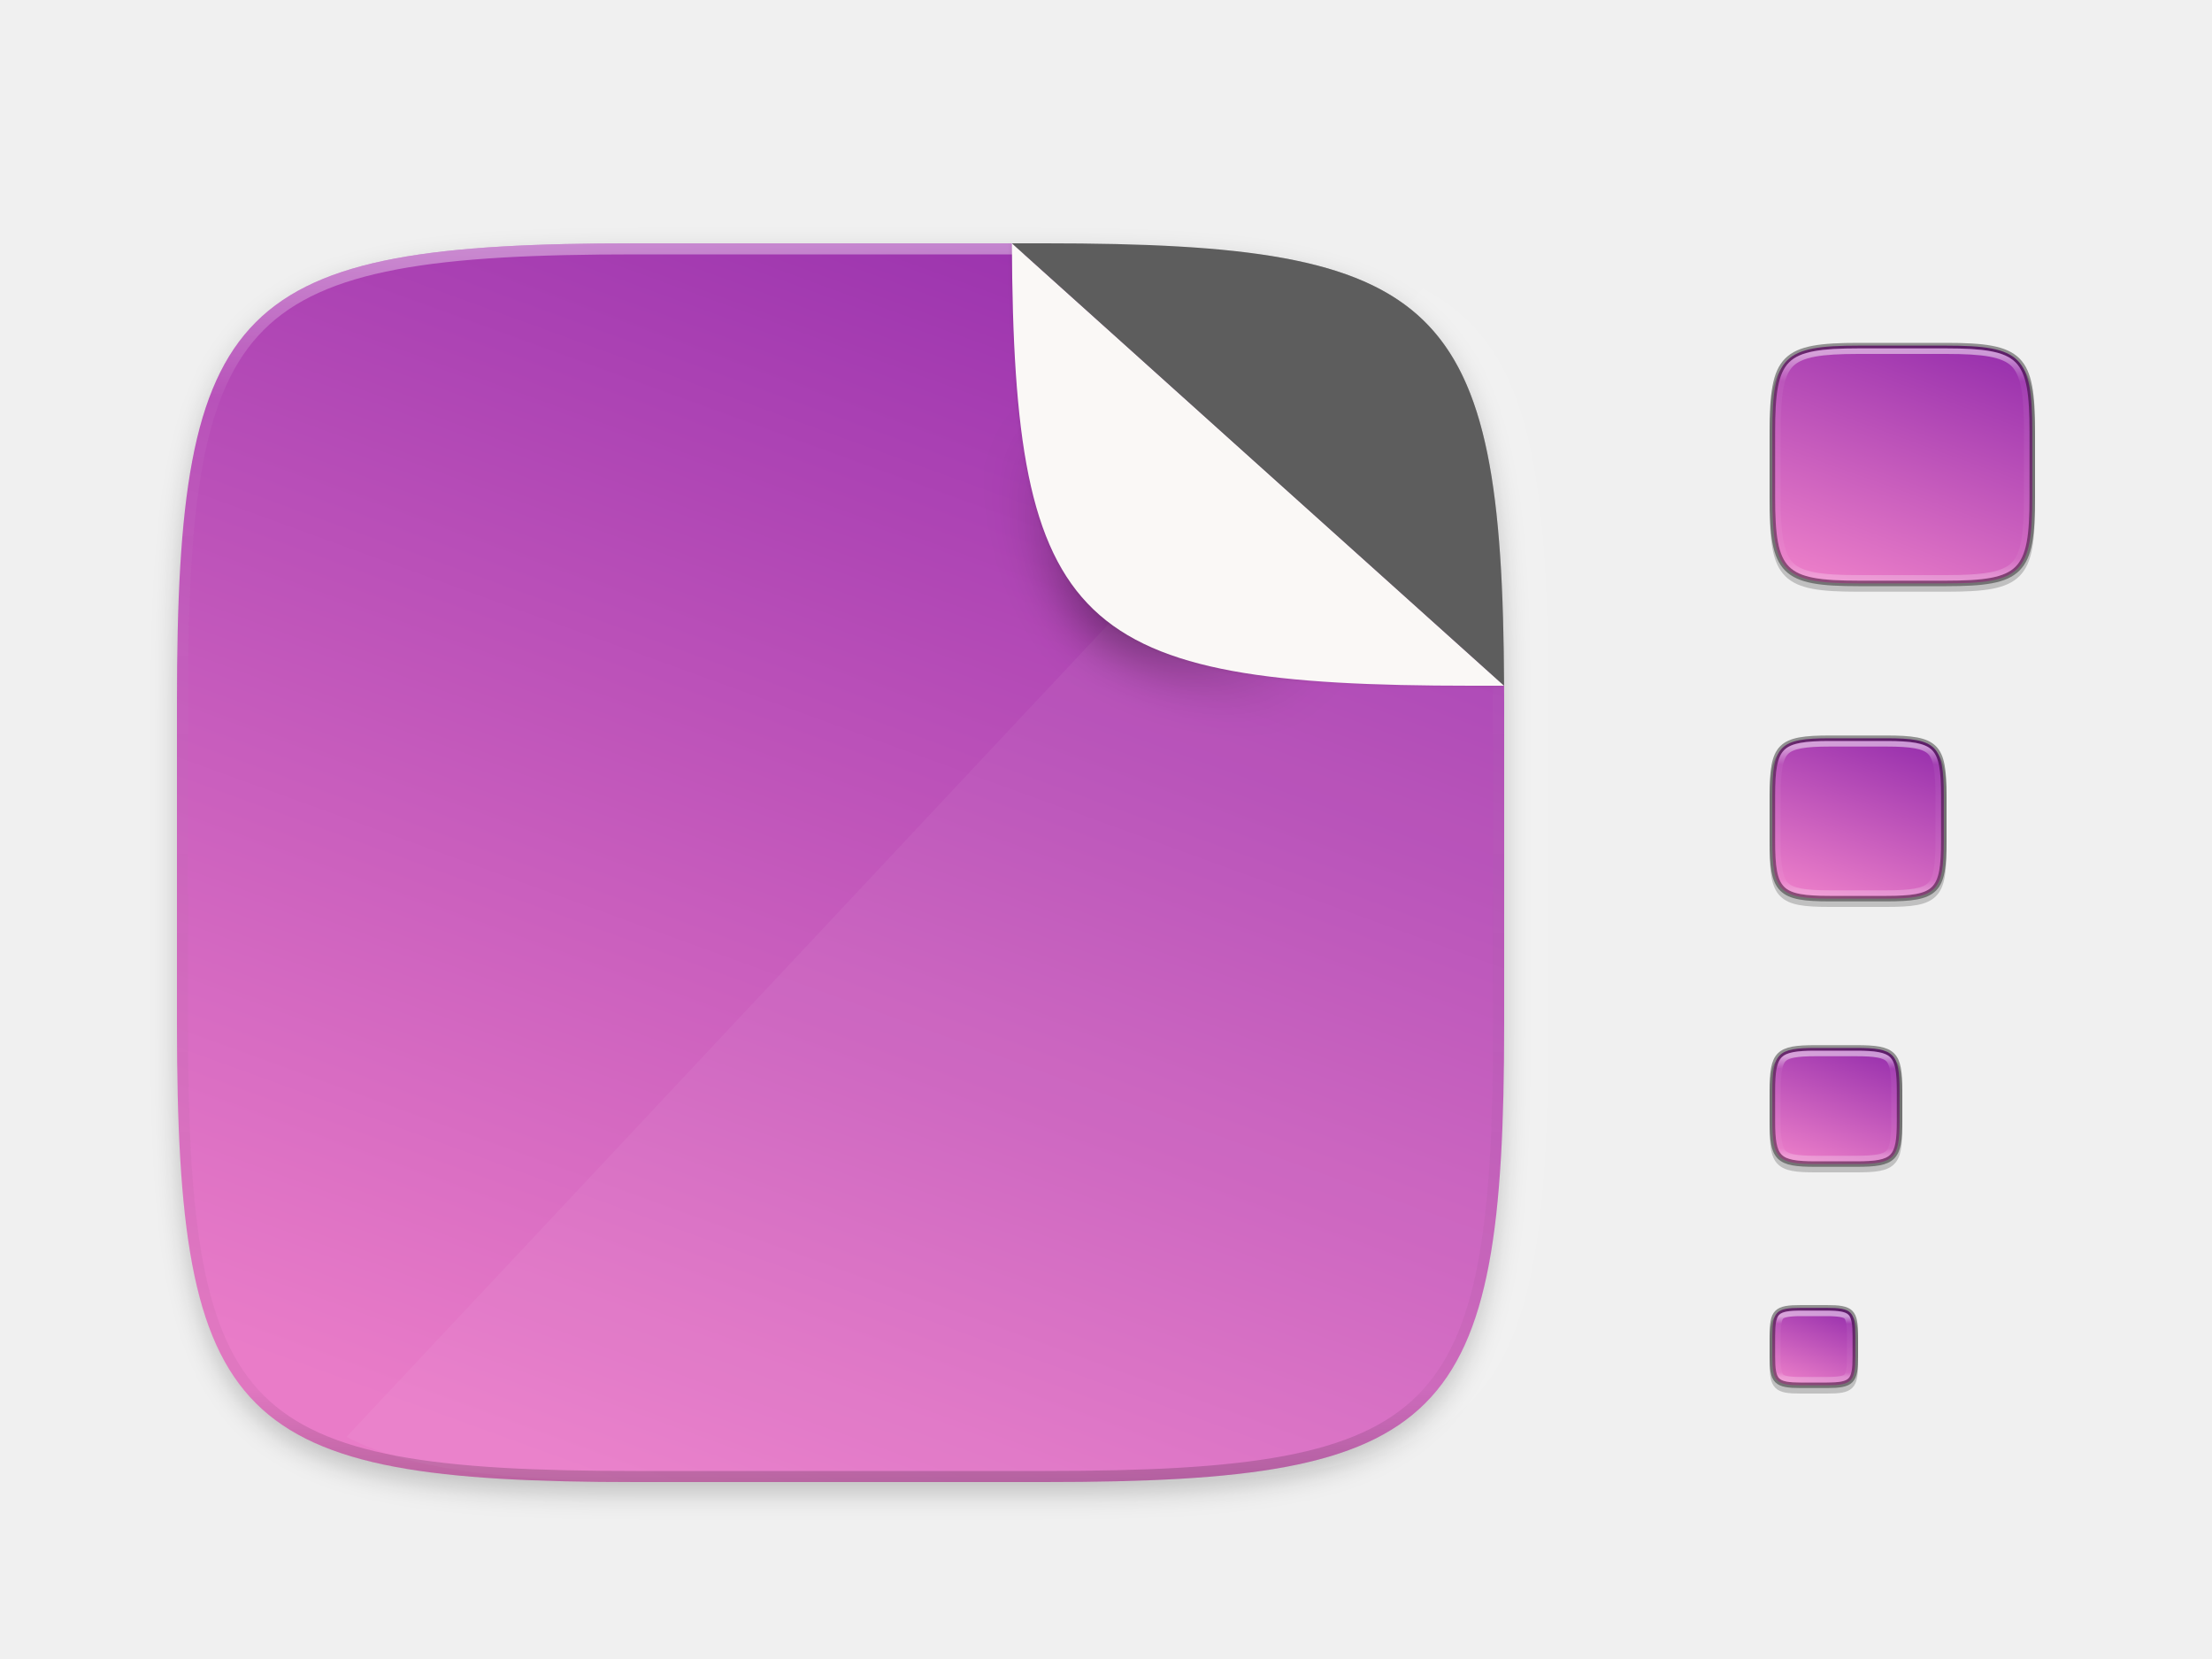
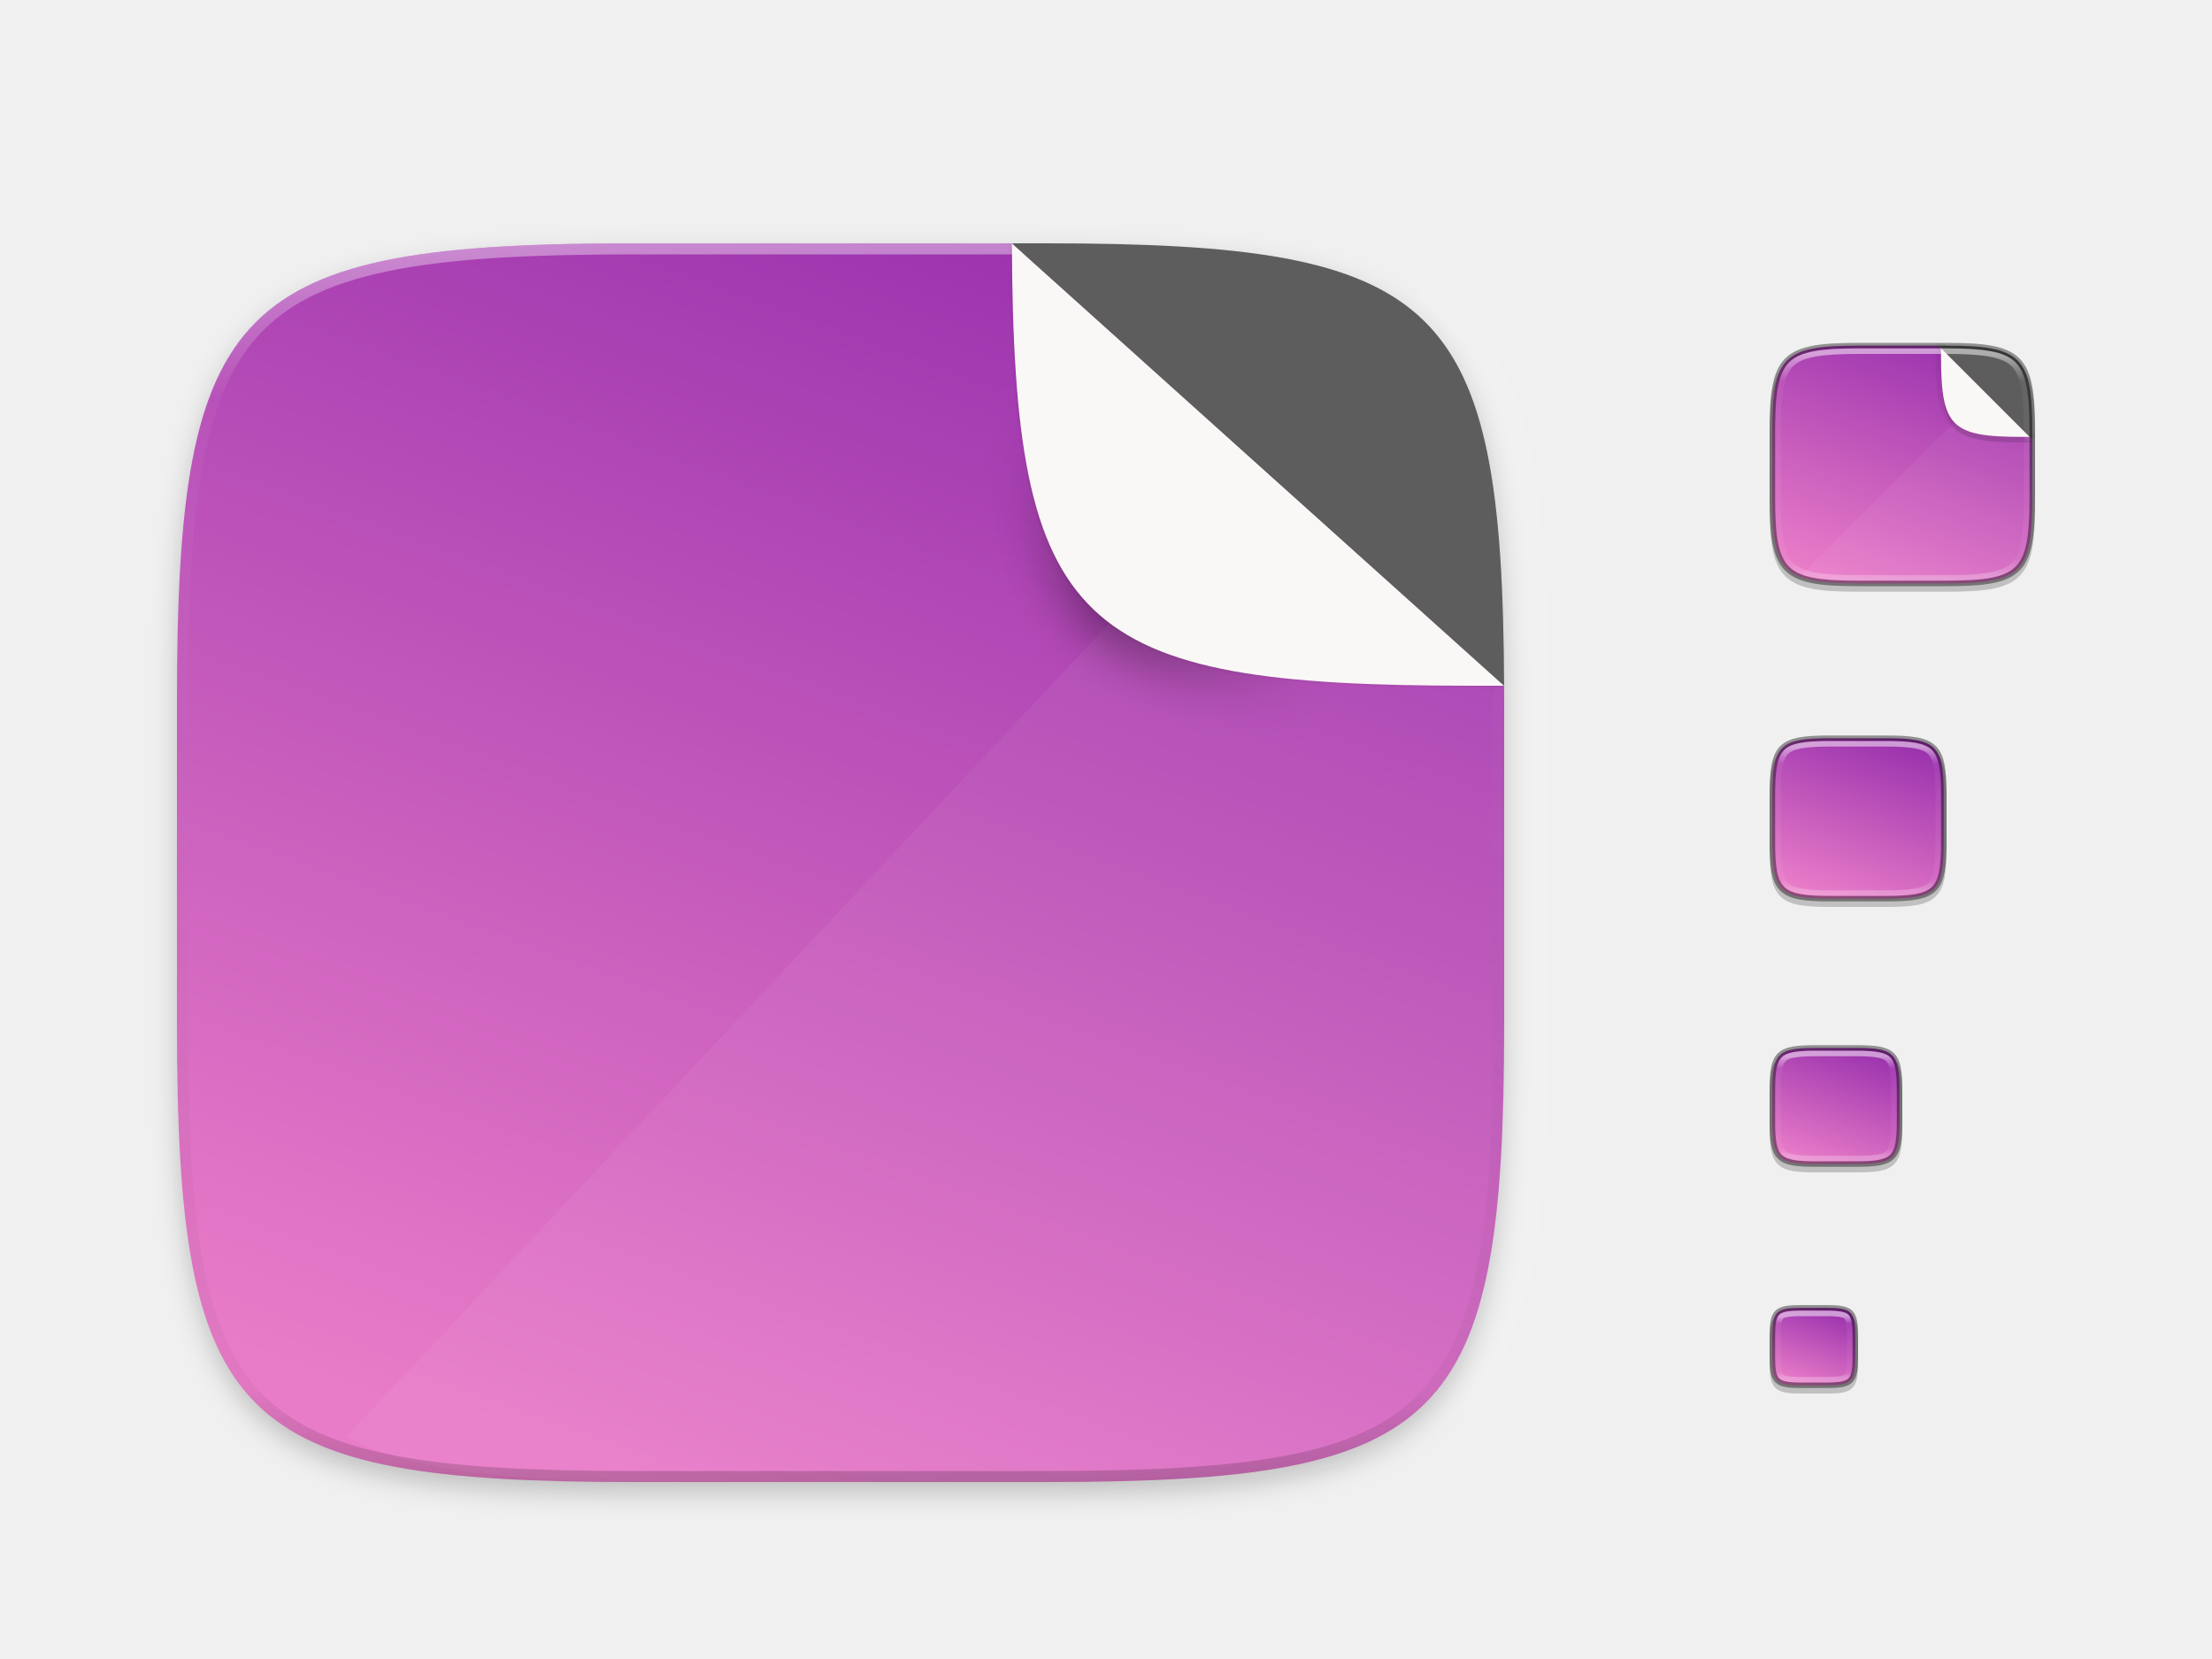
<svg xmlns="http://www.w3.org/2000/svg" xmlns:xlink="http://www.w3.org/1999/xlink" width="400" height="300" id="svg11300" version="1.0" style="display:inline;enable-background:new">
  <defs id="defs3">
    <linearGradient id="linearGradient969">
      <stop style="stop-color:#000000;stop-opacity:0" offset="0" id="stop965" />
      <stop id="stop973" offset="0.49" style="stop-color:#000000;stop-opacity:1" />
      <stop style="stop-color:#000000;stop-opacity:0;" offset="1" id="stop967" />
    </linearGradient>
    <linearGradient id="linearGradient927">
      <stop style="stop-color:#ffffff;stop-opacity:1;" offset="0" id="stop923" />
      <stop id="stop933" offset="0.125" style="stop-color:#ffffff;stop-opacity:0.098" />
      <stop id="stop931" offset="0.925" style="stop-color:#ffffff;stop-opacity:0.098" />
      <stop style="stop-color:#ffffff;stop-opacity:0.498" offset="1" id="stop925" />
    </linearGradient>
    <clipPath clipPathUnits="userSpaceOnUse" id="clipPath9430">
      <path id="path9432" d="m 166.062,-196 h 179.875 C 491.235,-196 512,-175.287 512,-30.125 v 148.25 C 512,263.286 491.235,284 345.938,284 H 166.062 C 20.765,284 0,263.286 0,118.125 V -30.125 C 0,-175.287 20.765,-196 166.062,-196 Z" style="color:#000000;display:inline;overflow:visible;visibility:visible;fill:#ffffff;fill-opacity:1;fill-rule:nonzero;stroke:none;stroke-width:1;marker:none;enable-background:new" />
    </clipPath>
    <linearGradient xlink:href="#linearGradient927" id="linearGradient929" x1="168" y1="239" x2="168" y2="279" gradientUnits="userSpaceOnUse" gradientTransform="matrix(-1,0,0,1,512,-175)" />
    <linearGradient xlink:href="#linearGradient927" id="linearGradient965" x1="112" y1="255" x2="112" y2="281" gradientUnits="userSpaceOnUse" gradientTransform="matrix(-1,0,0,1,448,-120)" />
    <linearGradient xlink:href="#linearGradient927" id="linearGradient1006" x1="64" y1="263" x2="64" y2="281" gradientUnits="userSpaceOnUse" gradientTransform="matrix(-1,0,0,1,396,-72)" />
    <linearGradient xlink:href="#linearGradient927" id="linearGradient1045" x1="760" y1="254" x2="760" y2="265" gradientUnits="userSpaceOnUse" gradientTransform="translate(-432,-16)" />
    <clipPath clipPathUnits="userSpaceOnUse" id="clipPath1082">
      <path id="path1084" d="M 361.938,-212 C 507.235,-212 528,-191.287 528,-46.125 V 70.125 C 528,215.286 507.235,236 361.938,236 H 214.062 C 68.765,236 48,215.286 48,70.125 V -46.125 C 48,-191.287 68.765,-212 214.062,-212 Z" style="display:inline;opacity:1;fill:#8c59d9;fill-opacity:1;stroke:none;stroke-width:2;stroke-linecap:round;stroke-linejoin:round;stroke-miterlimit:4;stroke-dasharray:none;stroke-dashoffset:0;stroke-opacity:1;enable-background:new" />
    </clipPath>
    <linearGradient xlink:href="#linearGradient4239" id="linearGradient938" x1="32" y1="156" x2="272" y2="156" gradientUnits="userSpaceOnUse" gradientTransform="matrix(-0.3420201,0.9396926,0.9396926,0.3420201,57.39504,-40.18847)" />
    <linearGradient id="linearGradient4239">
      <stop id="stop4241" offset="0" style="stop-color:#9b33ae;stop-opacity:1" />
      <stop id="stop4243" offset="1" style="stop-color:#e97cc8;stop-opacity:1" />
    </linearGradient>
    <linearGradient xlink:href="#linearGradient4239" id="linearGradient940" x1="320.5" y1="84" x2="367.5" y2="84" gradientUnits="userSpaceOnUse" gradientTransform="matrix(-0.3420201,0.9396926,0.9396926,0.3420201,382.7207,-267.984)" />
    <linearGradient xlink:href="#linearGradient4239" id="linearGradient942" x1="320.5" y1="148" x2="351.5" y2="148" gradientUnits="userSpaceOnUse" gradientTransform="matrix(-0.3420201,0.9396926,0.9396926,0.3420201,311.8442,-218.3557)" />
    <linearGradient xlink:href="#linearGradient4239" id="linearGradient944" x1="320.5" y1="243.5" x2="335.5" y2="243.5" gradientUnits="userSpaceOnUse" gradientTransform="matrix(-0.3420201,0.9396926,0.9396926,0.3420201,211.3674,-148.0011)" />
    <linearGradient xlink:href="#linearGradient4239" id="linearGradient946" x1="320.5" y1="200" x2="343.5" y2="200" gradientUnits="userSpaceOnUse" gradientTransform="matrix(-0.3420201,0.9396926,0.9396926,0.3420201,257.612,-180.3819)" />
    <filter style="color-interpolation-filters:sRGB" id="filter931" x="-0.011" width="1.023" y="-0.013" height="1.025">
      <feGaussianBlur stdDeviation="0.423" id="feGaussianBlur933" />
    </filter>
    <linearGradient xlink:href="#linearGradient969" id="linearGradient971" x1="184" y1="76" x2="232" y2="124" gradientUnits="userSpaceOnUse" gradientTransform="translate(0,4)" />
    <filter style="color-interpolation-filters:sRGB" id="filter975" x="-0.114" width="1.228" y="-0.127" height="1.254">
      <feGaussianBlur stdDeviation="4.225" id="feGaussianBlur977" />
    </filter>
    <clipPath clipPathUnits="userSpaceOnUse" id="clipPath989">
      <path id="path991" d="M 115.031,44 C 42.383,44 32,54.357 32,126.938 v 58.125 c 0,72.581 10.383,82.938 83.031,82.938 h 73.938 C 261.617,268 272,257.643 272,185.062 V 126.938 C 272,54.357 261.617,44 188.969,44 Z" style="display:inline;opacity:1;fill:url(#linearGradient993);fill-opacity:1;stroke:none;stroke-width:2;stroke-linecap:round;stroke-linejoin:round;stroke-miterlimit:4;stroke-dasharray:none;stroke-dashoffset:0;stroke-opacity:1;enable-background:new" />
    </clipPath>
    <linearGradient xlink:href="#linearGradient4239" id="linearGradient993" gradientUnits="userSpaceOnUse" gradientTransform="matrix(-0.3420201,0.9396926,0.9396926,0.3420201,57.39504,-40.18847)" x1="32" y1="156" x2="272" y2="156" />
    <linearGradient xlink:href="#linearGradient1013" id="linearGradient1108" x1="296" y1="-212" x2="296" y2="236" gradientUnits="userSpaceOnUse" />
    <linearGradient id="linearGradient1013">
      <stop id="stop1005" offset="0" style="stop-color:#ffffff;stop-opacity:1;" />
      <stop style="stop-color:#ffffff;stop-opacity:0.098" offset="0.125" id="stop1007" />
      <stop style="stop-color:#000000;stop-opacity:0.098" offset="0.925" id="stop1009" />
      <stop id="stop1011" offset="1" style="stop-color:#000000;stop-opacity:0.498" />
    </linearGradient>
    <clipPath clipPathUnits="userSpaceOnUse" id="clipPath1082-3">
      <path id="path1084-6" d="M 361.938,-212 C 507.235,-212 528,-191.287 528,-46.125 V 70.125 C 528,215.286 507.235,236 361.938,236 H 214.062 C 68.765,236 48,215.286 48,70.125 V -46.125 C 48,-191.287 68.765,-212 214.062,-212 Z" style="display:inline;opacity:1;fill:#8c59d9;fill-opacity:1;stroke:none;stroke-width:2;stroke-linecap:round;stroke-linejoin:round;stroke-miterlimit:4;stroke-dasharray:none;stroke-dashoffset:0;stroke-opacity:1;enable-background:new" />
    </clipPath>
    <filter style="color-interpolation-filters:sRGB" id="filter1013" x="-0.023" width="1.046" y="-0.025" height="1.05">
      <feGaussianBlur stdDeviation="2.32" id="feGaussianBlur1015" />
    </filter>
  </defs>
  <g style="display:inline" id="layer1">
    <g style="display:none" id="layer7">
      <text y="-8.255" xml:space="preserve" x="19.007" style="font-style:normal;font-variant:normal;font-weight:normal;font-stretch:normal;line-height:0%;font-family:'DejaVu Sans';-inkscape-font-specification:'DejaVu Sans';display:inline;fill:#000000;fill-opacity:1;stroke:none;enable-background:new" id="context">
        <tspan style="font-style:normal;font-variant:normal;font-weight:normal;font-stretch:normal;font-size:18px;line-height:1.25;font-family:'DejaVu Sans';-inkscape-font-specification:'DejaVu Sans'" y="-8.255" x="19.007" id="tspan3933">categories</tspan>
      </text>
      <text y="-8.255" xml:space="preserve" x="146.488" style="font-style:normal;font-variant:normal;font-weight:bold;font-stretch:normal;line-height:0%;font-family:'DejaVu Sans';-inkscape-font-specification:'DejaVu Sans Bold';text-align:start;writing-mode:lr-tb;text-anchor:start;display:inline;fill:#000000;fill-opacity:1;stroke:none;enable-background:new" id="icon-name">
        <tspan style="font-style:normal;font-variant:normal;font-weight:bold;font-stretch:normal;font-size:18px;line-height:1.25;font-family:'DejaVu Sans';-inkscape-font-specification:'DejaVu Sans Bold'" y="-8.255" x="146.488" id="tspan3937">preferences-desktop-wallpaper</tspan>
      </text>
      <rect style="display:inline;overflow:visible;visibility:visible;fill:#cdcdcd;fill-opacity:1;fill-rule:nonzero;stroke:none;stroke-width:2;marker:none;enable-background:accumulate" id="rect16x16" width="16" height="16" x="320" y="236" />
      <rect style="display:inline;overflow:visible;visibility:visible;fill:#cdcdcd;fill-opacity:1;fill-rule:nonzero;stroke:none;stroke-width:2;marker:none;enable-background:accumulate" id="rect24x24" width="24" height="24" x="320" y="188" />
      <rect style="display:inline;overflow:visible;visibility:visible;fill:#cdcdcd;fill-opacity:1;fill-rule:nonzero;stroke:none;stroke-width:2;marker:none;enable-background:accumulate" id="rect32x32" width="32" height="32" x="320" y="132" />
      <rect y="60" x="320" height="48" width="48" id="rect48x48" style="display:inline;overflow:visible;visibility:visible;fill:#cdcdcd;fill-opacity:1;fill-rule:nonzero;stroke:none;stroke-width:2;marker:none;enable-background:accumulate" />
      <rect style="display:inline;overflow:visible;visibility:visible;fill:#cdcdcd;fill-opacity:1;fill-rule:nonzero;stroke:none;stroke-width:2;marker:none;enable-background:accumulate" id="rect3951" width="256" height="256" x="24" y="28" />
    </g>
    <g id="layer4" style="display:inline">
      <path id="path4567" d="m 188.969,46 c 72.649,0 83.031,10.357 83.031,82.938 v 58.125 c 0,72.581 -10.383,82.938 -83.031,82.938 h -73.938 C 42.383,270 32,259.643 32,187.062 v -58.125 c 0,-72.581 10.383,-82.938 83.031,-82.938 z" style="display:inline;opacity:0.2;fill:#000000;fill-opacity:1;stroke:none;stroke-width:2;stroke-linecap:round;stroke-linejoin:round;stroke-miterlimit:4;stroke-dasharray:none;stroke-dashoffset:0;stroke-opacity:1;filter:url(#filter1013);enable-background:new" />
      <path style="color:#000000;font-style:normal;font-variant:normal;font-weight:normal;font-stretch:normal;font-size:medium;line-height:normal;font-family:sans-serif;font-variant-ligatures:normal;font-variant-position:normal;font-variant-caps:normal;font-variant-numeric:normal;font-variant-alternates:normal;font-feature-settings:normal;text-indent:0;text-align:start;text-decoration:none;text-decoration-line:none;text-decoration-style:solid;text-decoration-color:#000000;letter-spacing:normal;word-spacing:normal;text-transform:none;writing-mode:lr-tb;direction:ltr;text-orientation:mixed;dominant-baseline:auto;baseline-shift:baseline;text-anchor:start;white-space:normal;shape-padding:0;clip-rule:nonzero;display:inline;overflow:visible;visibility:visible;opacity:0.2;isolation:auto;mix-blend-mode:normal;color-interpolation:sRGB;color-interpolation-filters:linearRGB;solid-color:#000000;solid-opacity:1;vector-effect:none;fill:#000000;fill-opacity:1;fill-rule:nonzero;stroke:none;stroke-width:1;stroke-linecap:round;stroke-linejoin:round;stroke-miterlimit:4;stroke-dasharray:none;stroke-dashoffset:0;stroke-opacity:1;color-rendering:auto;image-rendering:auto;shape-rendering:auto;text-rendering:auto;enable-background:accumulate" d="m 351.932,63 c 6.835,0 10.873,0.449 13.246,2.818 C 367.551,68.188 368,72.222 368,79.051 v 11.898 c 0,6.828 -0.449,10.863 -2.822,13.232 C 362.805,106.551 358.766,107 351.932,107 h -15.863 c -6.835,0 -10.873,-0.449 -13.246,-2.818 C 320.449,101.812 320,97.777 320,90.949 V 79.051 c 0,-6.828 0.449,-10.863 2.822,-13.232 C 325.195,63.449 329.234,63 336.068,63 Z" id="path907" />
      <path style="color:#000000;font-style:normal;font-variant:normal;font-weight:normal;font-stretch:normal;font-size:medium;line-height:normal;font-family:sans-serif;font-variant-ligatures:normal;font-variant-position:normal;font-variant-caps:normal;font-variant-numeric:normal;font-variant-alternates:normal;font-feature-settings:normal;text-indent:0;text-align:start;text-decoration:none;text-decoration-line:none;text-decoration-style:solid;text-decoration-color:#000000;letter-spacing:normal;word-spacing:normal;text-transform:none;writing-mode:lr-tb;direction:ltr;text-orientation:mixed;dominant-baseline:auto;baseline-shift:baseline;text-anchor:start;white-space:normal;shape-padding:0;clip-rule:nonzero;display:inline;overflow:visible;visibility:visible;opacity:0.2;isolation:auto;mix-blend-mode:normal;color-interpolation:sRGB;color-interpolation-filters:linearRGB;solid-color:#000000;solid-opacity:1;vector-effect:none;fill:#000000;fill-opacity:1;fill-rule:nonzero;stroke:none;stroke-width:1;stroke-linecap:round;stroke-linejoin:round;stroke-miterlimit:4;stroke-dasharray:none;stroke-dashoffset:0;stroke-opacity:1;color-rendering:auto;image-rendering:auto;shape-rendering:auto;text-rendering:auto;enable-background:new" d="m 341.121,134 c 4.564,0 7.304,0.287 8.947,1.928 1.643,1.641 1.932,4.379 1.932,8.939 v 8.266 c 0,4.56 -0.289,7.299 -1.932,8.939 C 348.425,163.713 345.685,164 341.121,164 h -10.242 c -4.564,0 -7.304,-0.287 -8.947,-1.928 C 320.289,160.431 320,157.693 320,153.133 v -8.266 c 0,-4.56 0.289,-7.299 1.932,-8.939 C 323.575,134.287 326.315,134 330.879,134 Z" id="path1011" />
      <path style="color:#000000;font-style:normal;font-variant:normal;font-weight:normal;font-stretch:normal;font-size:medium;line-height:normal;font-family:sans-serif;font-variant-ligatures:normal;font-variant-position:normal;font-variant-caps:normal;font-variant-numeric:normal;font-variant-alternates:normal;font-feature-settings:normal;text-indent:0;text-align:start;text-decoration:none;text-decoration-line:none;text-decoration-style:solid;text-decoration-color:#000000;letter-spacing:normal;word-spacing:normal;text-transform:none;writing-mode:lr-tb;direction:ltr;text-orientation:mixed;dominant-baseline:auto;baseline-shift:baseline;text-anchor:start;white-space:normal;shape-padding:0;clip-rule:nonzero;display:inline;overflow:visible;visibility:visible;opacity:0.2;isolation:auto;mix-blend-mode:normal;color-interpolation:sRGB;color-interpolation-filters:linearRGB;solid-color:#000000;solid-opacity:1;vector-effect:none;fill:#000000;fill-opacity:1;fill-rule:nonzero;stroke:none;stroke-width:1;stroke-linecap:round;stroke-linejoin:round;stroke-miterlimit:4;stroke-dasharray:none;stroke-dashoffset:0;stroke-opacity:1;color-rendering:auto;image-rendering:auto;shape-rendering:auto;text-rendering:auto;enable-background:new" d="m 335.715,190 c 3.429,1e-5 5.523,0.206 6.801,1.482 1.278,1.277 1.484,3.367 1.484,6.793 v 5.449 c 0,3.426 -0.206,5.516 -1.484,6.793 C 341.237,211.794 339.144,212 335.715,212 h -7.43 c -3.429,0 -5.523,-0.206 -6.801,-1.482 C 320.206,209.241 320,207.151 320,203.725 v -5.449 c 0,-3.426 0.206,-5.516 1.484,-6.793 1.278,-1.277 3.372,-1.482 6.801,-1.482 z" id="path1013" />
      <path style="color:#000000;font-style:normal;font-variant:normal;font-weight:normal;font-stretch:normal;font-size:medium;line-height:normal;font-family:sans-serif;font-variant-ligatures:normal;font-variant-position:normal;font-variant-caps:normal;font-variant-numeric:normal;font-variant-alternates:normal;font-feature-settings:normal;text-indent:0;text-align:start;text-decoration:none;text-decoration-line:none;text-decoration-style:solid;text-decoration-color:#000000;letter-spacing:normal;word-spacing:normal;text-transform:none;writing-mode:lr-tb;direction:ltr;text-orientation:mixed;dominant-baseline:auto;baseline-shift:baseline;text-anchor:start;white-space:normal;shape-padding:0;clip-rule:nonzero;display:inline;overflow:visible;visibility:visible;opacity:0.2;isolation:auto;mix-blend-mode:normal;color-interpolation:sRGB;color-interpolation-filters:linearRGB;solid-color:#000000;solid-opacity:1;vector-effect:none;fill:#000000;fill-opacity:1;fill-rule:nonzero;stroke:none;stroke-width:1;stroke-linecap:round;stroke-linejoin:round;stroke-miterlimit:4;stroke-dasharray:none;stroke-dashoffset:0;stroke-opacity:1;color-rendering:auto;image-rendering:auto;shape-rendering:auto;text-rendering:auto;enable-background:new" d="m 325.689,237 c -2.294,0 -3.737,0.125 -4.65,1.037 C 320.126,238.949 320,240.392 320,242.684 v 3.633 c 0,2.292 0.126,3.734 1.039,4.646 0.913,0.912 2.356,1.037 4.65,1.037 h 4.621 c 2.294,0 3.737,-0.125 4.65,-1.037 0.913,-0.912 1.039,-2.354 1.039,-4.646 v -3.633 c 0,-2.292 -0.126,-3.734 -1.039,-4.646 C 334.048,237.125 332.605,237 330.311,237 Z" id="path1050" />
    </g>
    <g id="layer2" style="display:inline">
      <path style="display:inline;opacity:1;fill:url(#linearGradient938);fill-opacity:1;stroke:none;stroke-width:2;stroke-linecap:round;stroke-linejoin:round;stroke-miterlimit:4;stroke-dasharray:none;stroke-dashoffset:0;stroke-opacity:1;enable-background:new" d="M 115.031,44 C 42.383,44 32,54.357 32,126.938 v 58.125 C 32,257.643 42.383,268 115.031,268 h 73.938 C 261.617,268 272,257.643 272,185.062 v -58.125 c 0,-1.006 -0.01,-1.955 -0.014,-2.938 L 182.982,44 Z" id="rect877-5" />
      <path style="display:inline;opacity:0.05;fill:#ffffff;fill-opacity:1;stroke:none;stroke-width:2;stroke-linecap:round;stroke-linejoin:round;stroke-miterlimit:4;stroke-dasharray:none;stroke-dashoffset:0;stroke-opacity:1;enable-background:new" d="M 257.338 52.172 L 62.662 259.828 C 75.122 266.359 94.154 268 123.031 268 L 196.969 268 C 269.617 268 280 257.643 280 185.062 L 280 126.938 C 280 83.207 276.223 62.07 257.338 52.172 z " id="path935" />
-       <path id="path888-3" d="m 336.068,62.5 c -13.622,0 -15.568,1.942 -15.568,15.551 V 89.949 c -10e-6,13.609 1.947,15.551 15.568,15.551 h 15.863 c 13.622,0 15.568,-1.942 15.568,-15.551 V 78.051 c 0,-13.609 -1.947,-15.551 -15.568,-15.551 z" style="display:inline;opacity:1;fill:url(#linearGradient940);fill-opacity:1;stroke:none;stroke-width:2;stroke-linecap:round;stroke-linejoin:round;stroke-miterlimit:4;stroke-dasharray:none;stroke-dashoffset:0;stroke-opacity:1;enable-background:new" />
+       <path style="display:inline;opacity:1;fill:url(#linearGradient940);fill-opacity:1;stroke:none;stroke-width:2;stroke-linecap:round;stroke-linejoin:round;stroke-miterlimit:4;stroke-dasharray:none;stroke-dashoffset:0;stroke-opacity:1;enable-background:new" d="M 336.068 62.5 C 322.447 62.5 320.5 64.442 320.5 78.051 L 320.5 89.949 C 320.5 103.558 322.447 105.5 336.068 105.5 L 351.932 105.5 C 365.553 105.5 367.5 103.558 367.5 89.949 L 367.5 79.5 L 350.5 62.5 L 336.068 62.5 z " id="path888-3" />
+       <path id="path969" d="M 367,79 351,63 v 1.364 C 351,77.172 352.832,79 365.653,79 Z" style="display:inline;opacity:0.05;fill:#000000;fill-opacity:1;stroke:#000000;stroke-width:2;stroke-linecap:round;stroke-linejoin:round;stroke-miterlimit:4;stroke-dasharray:none;stroke-dashoffset:0;stroke-opacity:1;enable-background:new" />
+       <path style="display:inline;opacity:0.05;fill:#ffffff;fill-opacity:1;stroke:none;stroke-width:2;stroke-linecap:round;stroke-linejoin:round;stroke-miterlimit:4;stroke-dasharray:none;stroke-dashoffset:0;stroke-opacity:1;enable-background:new" d="M 358.875 70.875 L 325.467 104.283 C 327.798 105.238 331.169 105.5 336.068 105.5 L 351.932 105.5 C 365.553 105.5 367.5 103.558 367.5 89.949 L 367.5 79.5 L 358.875 70.875 z " id="path956" />
      <path id="path942-5" d="m 330.879,133.5 c -9.081,-2e-5 -10.379,1.295 -10.379,10.367 v 8.266 c 0,9.073 1.298,10.367 10.379,10.367 l 10.242,-2e-5 c 9.081,0 10.379,-1.295 10.379,-10.367 l -2e-5,-8.266 c 10e-6,-9.073 -1.298,-10.367 -10.379,-10.367 z" style="display:inline;opacity:1;fill:url(#linearGradient942);fill-opacity:1;stroke:none;stroke-width:2;stroke-linecap:round;stroke-linejoin:round;stroke-miterlimit:4;stroke-dasharray:none;stroke-dashoffset:0;stroke-opacity:1;enable-background:new" />
      <path style="display:inline;opacity:1;fill:url(#linearGradient944);fill-opacity:1;stroke:none;stroke-width:2;stroke-linecap:round;stroke-linejoin:round;stroke-miterlimit:4;stroke-dasharray:none;stroke-dashoffset:0;stroke-opacity:1;enable-background:new" d="m 325.689,236.5 c -4.541,2e-5 -5.189,0.647 -5.189,5.184 v 3.633 c 0,4.536 0.649,5.184 5.189,5.184 l 4.621,-1e-5 c 4.541,0 5.189,-0.647 5.189,-5.184 l 2e-5,-3.633 c 0,-4.536 -0.649,-5.184 -5.189,-5.184 z" id="path946-6" />
      <path style="display:inline;opacity:1;fill:url(#linearGradient946);fill-opacity:1;stroke:none;stroke-width:2;stroke-linecap:round;stroke-linejoin:round;stroke-miterlimit:4;stroke-dasharray:none;stroke-dashoffset:0;stroke-opacity:1;enable-background:new" d="m 328.284,189.5 c -6.811,2e-5 -7.784,0.971 -7.784,7.775 v 5.449 c 0,6.804 0.973,7.775 7.784,7.775 l 7.432,2e-5 c 6.811,0 7.784,-0.971 7.784,-7.775 l -1e-5,-5.449 c 1e-5,-6.804 -0.973,-7.775 -7.784,-7.775 z" id="path948-2" />
      <path id="path1068" d="M 361.938,-212 C 507.235,-212 528,-191.287 528,-46.125 V 70.125 C 528,215.286 507.235,236 361.938,236 H 214.062 C 68.765,236 48,215.286 48,70.125 V -46.125 C 48,-191.287 68.765,-212 214.062,-212 Z" style="display:inline;enable-background:new;opacity:0.4;fill:none;fill-opacity:1;stroke:url(#linearGradient1108);stroke-width:8;stroke-linecap:round;stroke-linejoin:round;stroke-miterlimit:4;stroke-dasharray:none;stroke-dashoffset:0;stroke-opacity:1" clip-path="url(#clipPath1082-3)" transform="matrix(0.5,0,0,0.5,8,150)" />
      <g id="g983" clip-path="url(#clipPath989)">
        <path style="display:inline;enable-background:new;opacity:0.1;fill:#000000;fill-opacity:1;stroke:none;stroke-width:2;stroke-linecap:round;stroke-linejoin:round;stroke-miterlimit:4;stroke-dasharray:none;stroke-dashoffset:0;stroke-opacity:1;filter:url(#filter931)" d="m 182.982,44 c 0.294,69.883 11.376,80 83.018,80 h 5.986 L 272,44 Z" id="path929" />
        <path id="path963" d="m 182.982,48 c 0.294,69.883 11.376,80 83.018,80 h 5.986 L 272,48 Z" style="display:inline;opacity:0.4;fill:url(#linearGradient971);fill-opacity:1;stroke:none;stroke-width:2;stroke-linecap:round;stroke-linejoin:round;stroke-miterlimit:4;stroke-dasharray:none;stroke-dashoffset:0;stroke-opacity:1;filter:url(#filter975);enable-background:new" />
      </g>
      <path style="display:inline;opacity:1;fill:#faf8f6;fill-opacity:1;stroke:none;stroke-width:2;stroke-linecap:round;stroke-linejoin:round;stroke-miterlimit:4;stroke-dasharray:none;stroke-dashoffset:0;stroke-opacity:1;enable-background:new" d="M 182.982 44 C 183.276 113.883 194.358 124 266 124 L 271.986 124 L 182.982 44 z " id="path914" />
      <path id="path927" d="M 271.986,124 C 271.693,54.117 260.61,44 188.969,44 h -5.986 z" style="display:inline;opacity:1;fill:#5d5d5d;fill-opacity:1;stroke:none;stroke-width:2;stroke-linecap:round;stroke-linejoin:round;stroke-miterlimit:4;stroke-dasharray:none;stroke-dashoffset:0;stroke-opacity:1;enable-background:new" />
+       <path style="display:inline;opacity:1;fill:#5d5d5d;fill-opacity:1;stroke:none;stroke-width:2;stroke-linecap:round;stroke-linejoin:round;stroke-miterlimit:4;stroke-dasharray:none;stroke-dashoffset:0;stroke-opacity:1;enable-background:new" d="m 350.5,62.5 17,17 V 78.051 C 367.5,64.442 365.553,62.5 351.932,62.5 Z" id="path921" />
+       <path style="display:inline;opacity:0.1;fill:#000000;fill-opacity:1;stroke:none;stroke-width:1.882;stroke-linecap:round;stroke-linejoin:round;stroke-miterlimit:4;stroke-dasharray:none;stroke-dashoffset:0;stroke-opacity:1;enable-background:new" d="M 367,80 351,64 v 1.364 C 351,78.172 352.832,80 365.653,80 Z" id="path967" />
+       <path id="path928" d="M 367,79 351,63 v 1.364 C 351,77.172 352.832,79 365.653,79 Z" style="display:inline;opacity:1;fill:#faf8f6;fill-opacity:1;stroke:none;stroke-width:1.882;stroke-linecap:round;stroke-linejoin:round;stroke-miterlimit:4;stroke-dasharray:none;stroke-dashoffset:0;stroke-opacity:1;enable-background:new" />
+       <path style="display:inline;opacity:1;fill:none;fill-opacity:1;stroke:none;stroke-width:2;stroke-linecap:round;stroke-linejoin:round;stroke-miterlimit:4;stroke-dasharray:none;stroke-dashoffset:0;stroke-opacity:1;enable-background:new" d="m 367.5,79.5 -17,-17 v 1.449 C 350.5,77.558 352.447,79.5 366.068,79.5 Z" id="path951" />
    </g>
    <g id="layer6" style="display:inline" />
    <g id="layer5" style="display:inline">
      <path style="display:inline;opacity:0.4;fill:none;fill-opacity:1;stroke:#000000;stroke-width:1;stroke-linecap:round;stroke-linejoin:round;stroke-miterlimit:4;stroke-dasharray:none;stroke-dashoffset:0;stroke-opacity:1;enable-background:new" d="m 341.121,133.5 c 9.081,0 10.379,1.295 10.379,10.367 v 8.266 c 0,9.073 -1.298,10.367 -10.379,10.367 H 330.879 C 321.798,162.5 320.5,161.205 320.5,152.133 v -8.266 c 0,-9.073 1.298,-10.367 10.379,-10.367 z" id="path950" />
      <path style="display:inline;opacity:0.4;fill:none;fill-opacity:1;stroke:#000000;stroke-width:1;stroke-linecap:round;stroke-linejoin:round;stroke-miterlimit:4;stroke-dasharray:none;stroke-dashoffset:0;stroke-opacity:1;enable-background:new" d="M 351.932,62.5 C 365.553,62.5 367.5,64.442 367.5,78.051 V 89.949 C 367.5,103.558 365.553,105.5 351.932,105.5 H 336.068 C 322.447,105.5 320.5,103.558 320.5,89.949 V 78.051 C 320.5,64.442 322.447,62.5 336.068,62.5 Z" id="path892" />
      <path id="path970" d="m 335.716,189.5 c 6.811,10e-6 7.784,0.971 7.784,7.775 v 5.449 c 0,6.804 -0.973,7.775 -7.784,7.775 h -7.432 c -6.811,0 -7.784,-0.971 -7.784,-7.775 v -5.449 c 0,-6.804 0.973,-7.775 7.784,-7.775 z" style="display:inline;opacity:0.4;fill:none;fill-opacity:1;stroke:#000000;stroke-width:1;stroke-linecap:round;stroke-linejoin:round;stroke-miterlimit:4;stroke-dasharray:none;stroke-dashoffset:0;stroke-opacity:1;enable-background:new" />
      <path id="path1025" d="m 330.311,236.5 c 4.541,0 5.189,0.647 5.189,5.184 v 3.633 c 0,4.536 -0.649,5.184 -5.189,5.184 h -4.621 c -4.541,0 -5.189,-0.647 -5.189,-5.184 v -3.633 c 0,-4.536 0.649,-5.184 5.189,-5.184 z" style="display:inline;opacity:0.4;fill:none;fill-opacity:1;stroke:#000000;stroke-width:1;stroke-linecap:round;stroke-linejoin:round;stroke-miterlimit:4;stroke-dasharray:none;stroke-dashoffset:0;stroke-opacity:1;enable-background:new" />
    </g>
    <g id="layer3" style="display:inline">
      <path style="color:#000000;font-style:normal;font-variant:normal;font-weight:normal;font-stretch:normal;font-size:medium;line-height:normal;font-family:sans-serif;font-variant-ligatures:normal;font-variant-position:normal;font-variant-caps:normal;font-variant-numeric:normal;font-variant-alternates:normal;font-feature-settings:normal;text-indent:0;text-align:start;text-decoration:none;text-decoration-line:none;text-decoration-style:solid;text-decoration-color:#000000;letter-spacing:normal;word-spacing:normal;text-transform:none;writing-mode:lr-tb;direction:ltr;text-orientation:mixed;dominant-baseline:auto;baseline-shift:baseline;text-anchor:start;white-space:normal;shape-padding:0;clip-rule:nonzero;display:inline;overflow:visible;visibility:visible;opacity:0.5;isolation:auto;mix-blend-mode:normal;color-interpolation:sRGB;color-interpolation-filters:linearRGB;solid-color:#000000;solid-opacity:1;vector-effect:none;fill:none;fill-opacity:1;fill-rule:nonzero;stroke:url(#linearGradient929);stroke-width:1;stroke-linecap:round;stroke-linejoin:round;stroke-miterlimit:4;stroke-dasharray:none;stroke-dashoffset:0;stroke-opacity:1;color-rendering:auto;image-rendering:auto;shape-rendering:auto;text-rendering:auto;enable-background:accumulate" d="m 351.932,63.5 h -15.863 c -6.763,0 -10.363,0.559 -12.186,2.379 -1.822,1.82 -2.383,5.415 -2.383,12.172 v 11.898 c 0,6.757 0.56,10.352 2.383,12.172 1.822,1.82 5.422,2.379 12.186,2.379 h 15.863 c 6.763,0 10.363,-0.559 12.186,-2.379 C 365.94,100.301 366.5,96.706 366.5,89.949 V 78.051 c 0,-6.757 -0.56,-10.352 -2.383,-12.172 C 362.295,64.059 358.695,63.5 351.932,63.5 Z" id="path911" />
      <path style="color:#000000;font-style:normal;font-variant:normal;font-weight:normal;font-stretch:normal;font-size:medium;line-height:normal;font-family:sans-serif;font-variant-ligatures:normal;font-variant-position:normal;font-variant-caps:normal;font-variant-numeric:normal;font-variant-alternates:normal;font-feature-settings:normal;text-indent:0;text-align:start;text-decoration:none;text-decoration-line:none;text-decoration-style:solid;text-decoration-color:#000000;letter-spacing:normal;word-spacing:normal;text-transform:none;writing-mode:lr-tb;direction:ltr;text-orientation:mixed;dominant-baseline:auto;baseline-shift:baseline;text-anchor:start;white-space:normal;shape-padding:0;clip-rule:nonzero;display:inline;overflow:visible;visibility:visible;opacity:0.5;isolation:auto;mix-blend-mode:normal;color-interpolation:sRGB;color-interpolation-filters:linearRGB;solid-color:#000000;solid-opacity:1;vector-effect:none;fill:none;fill-opacity:1;fill-rule:nonzero;stroke:url(#linearGradient965);stroke-width:1;stroke-linecap:round;stroke-linejoin:round;stroke-miterlimit:4;stroke-dasharray:none;stroke-dashoffset:0;stroke-opacity:1;color-rendering:auto;image-rendering:auto;shape-rendering:auto;text-rendering:auto;enable-background:accumulate" d="m 341.121,134.5 h -10.242 c -4.493,0 -6.796,0.397 -7.889,1.488 -1.093,1.091 -1.49,3.39 -1.49,7.879 v 8.266 c 0,4.489 0.398,6.788 1.49,7.879 1.093,1.091 3.396,1.488 7.889,1.488 h 10.242 c 4.493,0 6.796,-0.397 7.889,-1.488 1.093,-1.091 1.49,-3.39 1.49,-7.879 v -8.266 c 0,-4.489 -0.398,-6.788 -1.49,-7.879 C 347.917,134.897 345.614,134.5 341.121,134.5 Z" id="path955" />
      <path style="color:#000000;font-style:normal;font-variant:normal;font-weight:normal;font-stretch:normal;font-size:medium;line-height:normal;font-family:sans-serif;font-variant-ligatures:normal;font-variant-position:normal;font-variant-caps:normal;font-variant-numeric:normal;font-variant-alternates:normal;font-feature-settings:normal;text-indent:0;text-align:start;text-decoration:none;text-decoration-line:none;text-decoration-style:solid;text-decoration-color:#000000;letter-spacing:normal;word-spacing:normal;text-transform:none;writing-mode:lr-tb;direction:ltr;text-orientation:mixed;dominant-baseline:auto;baseline-shift:baseline;text-anchor:start;white-space:normal;shape-padding:0;clip-rule:nonzero;display:inline;overflow:visible;visibility:visible;opacity:0.5;isolation:auto;mix-blend-mode:normal;color-interpolation:sRGB;color-interpolation-filters:linearRGB;solid-color:#000000;solid-opacity:1;vector-effect:none;fill:none;fill-opacity:1;fill-rule:nonzero;stroke:url(#linearGradient1006);stroke-width:1;stroke-linecap:round;stroke-linejoin:round;stroke-miterlimit:4;stroke-dasharray:none;stroke-dashoffset:0;stroke-opacity:1;color-rendering:auto;image-rendering:auto;shape-rendering:auto;text-rendering:auto;enable-background:accumulate" d="m 335.715,190.5 h -7.432 c -3.358,0 -5.011,0.316 -5.738,1.043 -0.728,0.727 -1.045,2.378 -1.045,5.732 v 5.449 c 0,3.355 0.317,5.006 1.045,5.732 0.728,0.727 2.382,1.043 5.74,1.043 h 7.43 c 3.358,0 5.012,-0.316 5.74,-1.043 0.728,-0.727 1.045,-2.378 1.045,-5.732 v -5.449 c 0,-3.355 -0.317,-5.006 -1.045,-5.732 C 340.727,190.816 339.073,190.5 335.715,190.5 Z" id="path974" />
      <path style="color:#000000;font-style:normal;font-variant:normal;font-weight:normal;font-stretch:normal;font-size:medium;line-height:normal;font-family:sans-serif;font-variant-ligatures:normal;font-variant-position:normal;font-variant-caps:normal;font-variant-numeric:normal;font-variant-alternates:normal;font-feature-settings:normal;text-indent:0;text-align:start;text-decoration:none;text-decoration-line:none;text-decoration-style:solid;text-decoration-color:#000000;letter-spacing:normal;word-spacing:normal;text-transform:none;writing-mode:lr-tb;direction:ltr;text-orientation:mixed;dominant-baseline:auto;baseline-shift:baseline;text-anchor:start;white-space:normal;shape-padding:0;clip-rule:nonzero;display:inline;overflow:visible;visibility:visible;opacity:0.5;isolation:auto;mix-blend-mode:normal;color-interpolation:sRGB;color-interpolation-filters:linearRGB;solid-color:#000000;solid-opacity:1;vector-effect:none;fill:none;fill-opacity:1;fill-rule:nonzero;stroke:url(#linearGradient1045);stroke-width:1;stroke-linecap:round;stroke-linejoin:round;stroke-miterlimit:4;stroke-dasharray:none;stroke-dashoffset:0;stroke-opacity:1;color-rendering:auto;image-rendering:auto;shape-rendering:auto;text-rendering:auto;enable-background:accumulate" d="m 325.689,237.5 h 4.621 c 2.223,0 3.227,0.235 3.59,0.598 0.363,0.362 0.6,1.365 0.6,3.586 v 3.633 c 0,2.22 -0.237,3.224 -0.6,3.586 -0.363,0.362 -1.367,0.598 -3.59,0.598 h -4.621 c -2.223,0 -3.227,-0.235 -3.59,-0.598 -0.363,-0.362 -0.6,-1.365 -0.6,-3.586 v -3.633 c 0,-2.22 0.237,-3.224 0.6,-3.586 0.363,-0.362 1.367,-0.598 3.59,-0.598 z" id="path1035" />
    </g>
  </g>
</svg>
